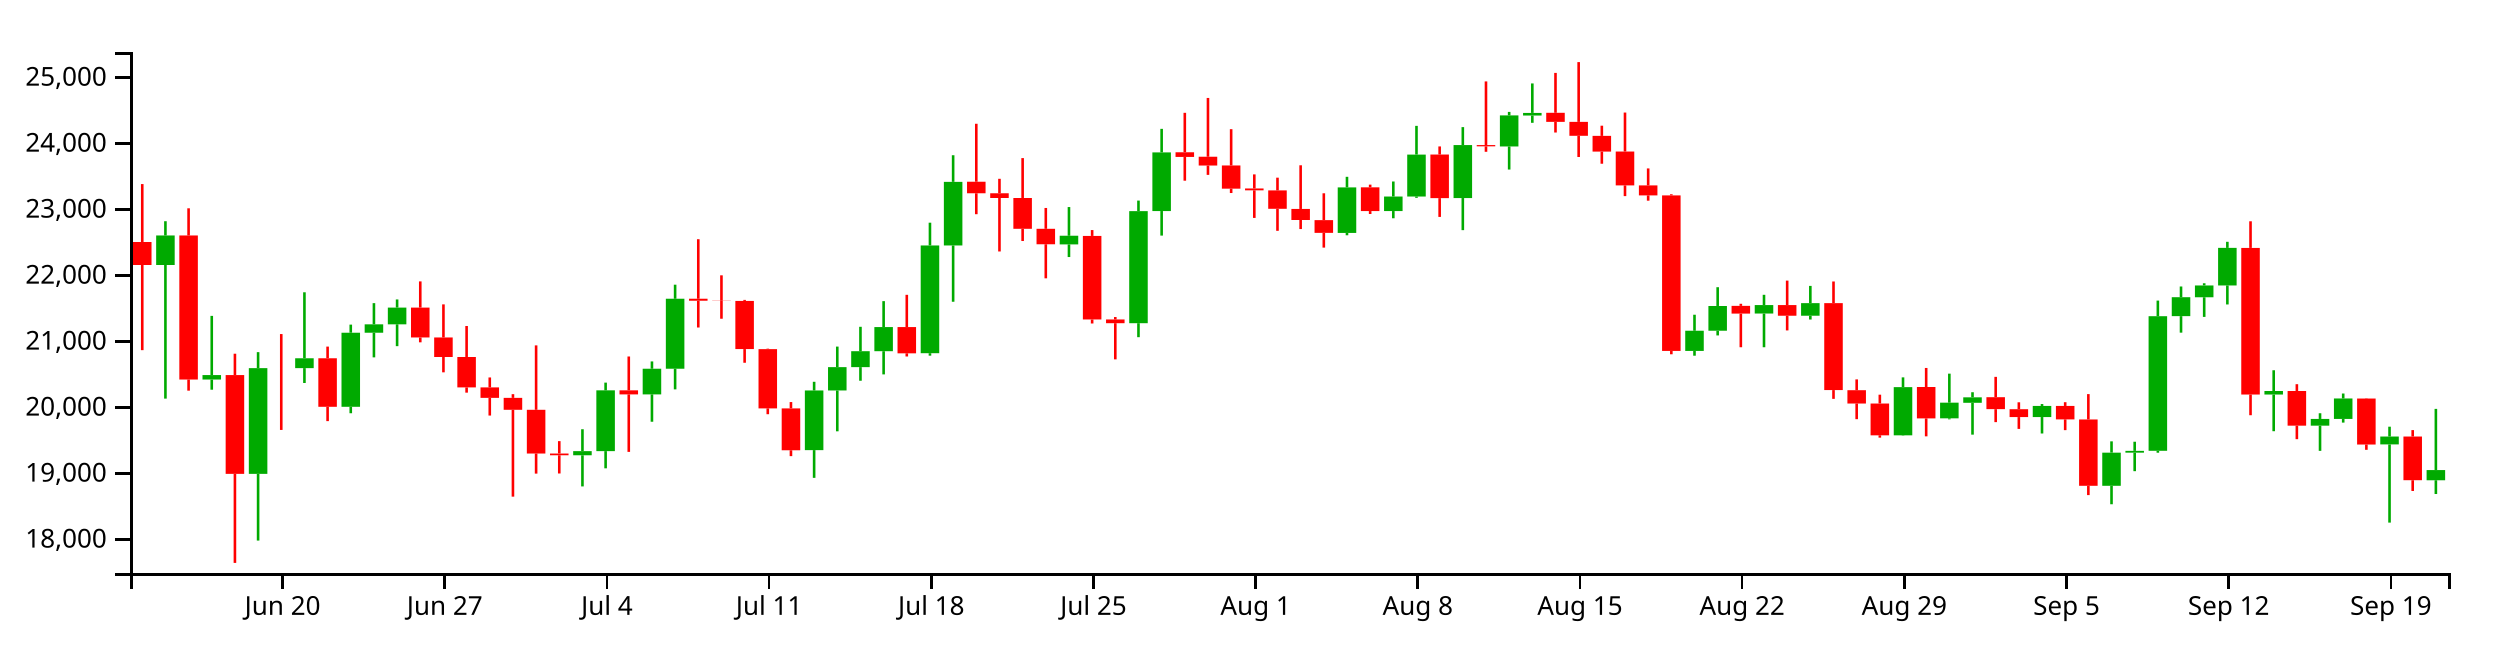
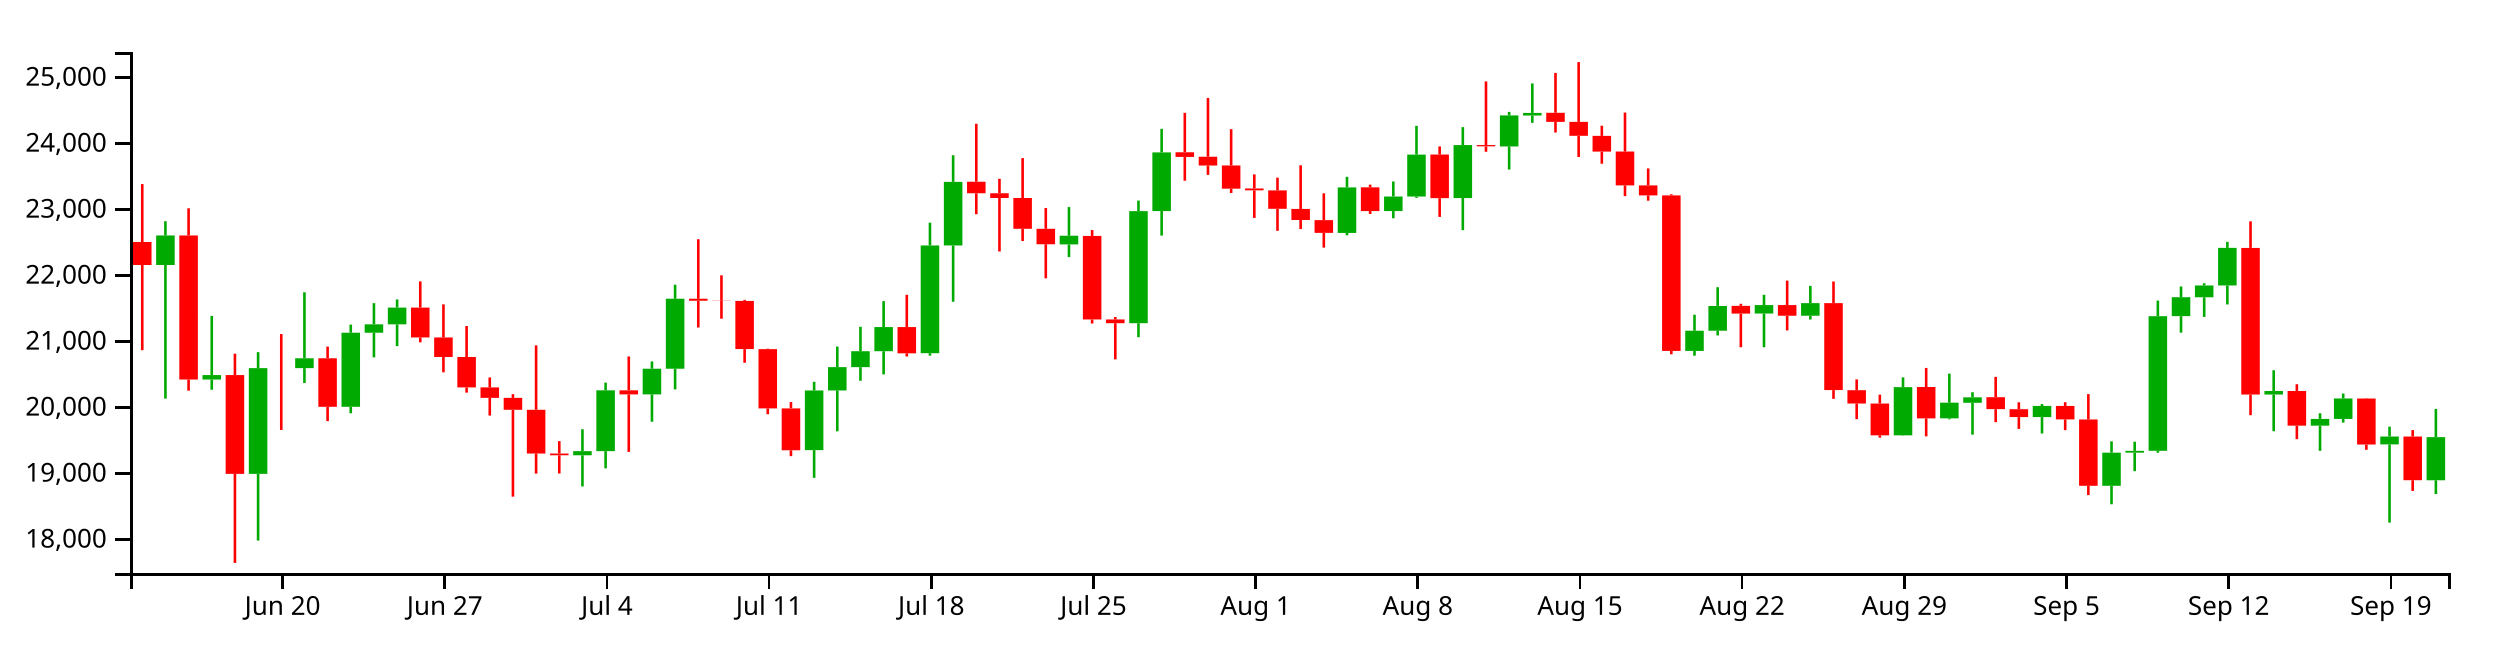
<svg xmlns="http://www.w3.org/2000/svg" version="1.1" width="960" height="250">
  <g transform="translate(50,20)">
    <style>.axis path,.axis line{fill:none;stroke:#000;shape-rendering:crispEdges;}path.candle{stroke:#000000;}path.candle.body{stroke-width:0;}path.candle.up{fill:#00AA00;stroke:#00AA00;}path.candle.down{fill:#FF0000;stroke:#FF0000;}</style>
    <g class="candlestick">
      <g class="data">
-         <path class="candle body up" d="M 9.964 81.762 l 7.117 0 L 17.081 70.428 l -7.117 0 L 9.964 81.762 M 27.757 125.746 l 7.117 0 L 34.874 124.018 l -7.117 0 L 27.757 125.746 M 45.55 161.977 l 7.117 0 L 52.667 121.352 l -7.117 0 L 45.55 161.977 M 63.343 121.355 l 7.117 0 L 70.46 117.564 l -7.117 0 L 63.343 121.355 M 81.136 136.201 l 7.117 0 L 88.253 107.767 l -7.117 0 L 81.136 136.201 M 90.032 107.767 l 7.117 0 L 97.149 104.535 l -7.117 0 L 90.032 107.767 M 98.928 104.535 l 7.117 0 L 106.046 98.111 l -7.117 0 L 98.928 104.535 M 170.1 154.83 l 7.117 0 L 177.217 153.233 l -7.117 0 L 170.1 154.83 M 178.996 153.233 l 7.117 0 L 186.114 129.899 l -7.117 0 L 178.996 153.233 M 196.789 131.441 l 7.117 0 L 203.906 121.593 l -7.117 0 L 196.789 131.441 M 205.686 121.593 l 7.117 0 L 212.803 94.721 l -7.117 0 L 205.686 121.593 M 259.064 152.842 l 7.117 0 L 266.182 129.946 l -7.117 0 L 259.064 152.842 M 267.961 129.946 l 7.117 0 L 275.078 120.976 l -7.117 0 L 267.961 129.946 M 276.857 120.976 l 7.117 0 L 283.974 114.865 l -7.117 0 L 276.857 120.976 M 285.754 114.865 l 7.117 0 L 292.871 105.601 l -7.117 0 L 285.754 114.865 M 303.547 115.636 l 7.117 0 L 310.664 74.257 l -7.117 0 L 303.547 115.636 M 312.443 74.257 l 7.117 0 L 319.56 49.829 l -7.117 0 L 312.443 74.257 M 356.925 73.852 l 7.117 0 L 364.042 70.53 l -7.117 0 L 356.925 73.852 M 383.615 104.105 l 7.117 0 L 390.732 61.084 l -7.117 0 L 383.615 104.105 M 392.511 61.037 l 7.117 0 L 399.628 38.52 l -7.117 0 L 392.511 61.037 M 463.683 69.447 l 7.117 0 L 470.8 51.963 l -7.117 0 L 463.683 69.447 M 481.475 61.04 l 7.117 0 L 488.593 55.46 l -7.117 0 L 481.475 61.04 M 490.372 55.46 l 7.117 0 L 497.489 39.355 l -7.117 0 L 490.372 55.46 M 508.165 56.045 l 7.117 0 L 515.282 35.704 l -7.117 0 L 508.165 56.045 M 525.958 36.236 l 7.117 0 L 533.075 24.311 l -7.117 0 L 525.958 36.236 M 534.854 24.361 l 7.117 0 L 541.971 23.356 l -7.117 0 L 534.854 24.361 M 597.129 114.754 l 7.117 0 L 604.246 107.009 l -7.117 0 L 597.129 114.754 M 606.026 107.009 l 7.117 0 L 613.143 97.493 l -7.117 0 L 606.026 107.009 M 623.818 100.403 l 7.117 0 L 630.936 97.15 l -7.117 0 L 623.818 100.403 M 641.611 101.232 l 7.117 0 L 648.729 96.392 l -7.117 0 L 641.611 101.232 M 677.197 147.158 l 7.117 0 L 684.314 128.657 l -7.117 0 L 677.197 147.158 M 694.99 140.635 l 7.117 0 L 702.107 134.63 l -7.117 0 L 694.99 140.635 M 703.886 134.67 l 7.117 0 L 711.004 132.566 l -7.117 0 L 703.886 134.67 M 730.576 140.143 l 7.117 0 L 737.693 135.89 l -7.117 0 L 730.576 140.143 M 757.265 166.542 l 7.117 0 L 764.382 153.816 l -7.117 0 L 757.265 166.542 M 766.162 153.816 l 7.117 0 L 773.279 153.134 l -7.117 0 L 766.162 153.816 M 775.058 153.114 l 7.117 0 L 782.175 101.433 l -7.117 0 L 775.058 153.114 M 783.954 101.395 l 7.117 0 L 791.072 94.129 l -7.117 0 L 783.954 101.395 M 792.851 94.158 l 7.117 0 L 799.968 89.606 l -7.117 0 L 792.851 94.158 M 801.747 89.606 l 7.117 0 L 808.864 75.191 l -7.117 0 L 801.747 89.606 M 819.54 131.498 l 7.117 0 L 826.657 130.152 l -7.117 0 L 819.54 131.498 M 837.333 143.451 l 7.117 0 L 844.45 140.881 l -7.117 0 L 837.333 143.451 M 846.23 140.881 l 7.117 0 L 853.347 133.018 l -7.117 0 L 846.23 140.881 M 864.022 150.658 l 7.117 0 L 871.14 147.629 l -7.117 0 L 864.022 150.658 M 881.815 164.421 l 7.117 0 L 888.932 160.495 l -7.117 0 L 881.815 164.421" />
+         <path class="candle body up" d="M 9.964 81.762 l 7.117 0 L 17.081 70.428 l -7.117 0 L 9.964 81.762 M 27.757 125.746 l 7.117 0 L 34.874 124.018 l -7.117 0 L 27.757 125.746 M 45.55 161.977 l 7.117 0 L 52.667 121.352 l -7.117 0 L 45.55 161.977 M 63.343 121.355 l 7.117 0 L 70.46 117.564 l -7.117 0 L 63.343 121.355 M 81.136 136.201 l 7.117 0 L 88.253 107.767 l -7.117 0 L 81.136 136.201 M 90.032 107.767 l 7.117 0 L 97.149 104.535 l -7.117 0 L 90.032 107.767 M 98.928 104.535 l 7.117 0 L 106.046 98.111 l -7.117 0 L 98.928 104.535 M 170.1 154.83 l 7.117 0 L 177.217 153.233 l -7.117 0 L 170.1 154.83 M 178.996 153.233 l 7.117 0 L 186.114 129.899 l -7.117 0 L 178.996 153.233 M 196.789 131.441 l 7.117 0 L 203.906 121.593 l -7.117 0 L 196.789 131.441 M 205.686 121.593 l 7.117 0 L 212.803 94.721 l -7.117 0 L 205.686 121.593 M 259.064 152.842 l 7.117 0 L 266.182 129.946 l -7.117 0 L 259.064 152.842 M 267.961 129.946 l 7.117 0 L 275.078 120.976 l -7.117 0 L 267.961 129.946 M 276.857 120.976 l 7.117 0 L 283.974 114.865 l -7.117 0 L 276.857 120.976 M 285.754 114.865 l 7.117 0 L 292.871 105.601 l -7.117 0 L 285.754 114.865 M 303.547 115.636 l 7.117 0 L 310.664 74.257 l -7.117 0 L 303.547 115.636 M 312.443 74.257 l 7.117 0 L 319.56 49.829 l -7.117 0 L 312.443 74.257 M 356.925 73.852 l 7.117 0 L 364.042 70.53 l -7.117 0 L 356.925 73.852 M 383.615 104.105 l 7.117 0 L 390.732 61.084 l -7.117 0 L 383.615 104.105 M 392.511 61.037 l 7.117 0 L 399.628 38.52 l -7.117 0 L 392.511 61.037 M 463.683 69.447 l 7.117 0 L 470.8 51.963 l -7.117 0 L 463.683 69.447 M 481.475 61.04 l 7.117 0 L 488.593 55.46 l -7.117 0 L 481.475 61.04 M 490.372 55.46 l 7.117 0 L 497.489 39.355 l -7.117 0 L 490.372 55.46 M 508.165 56.045 l 7.117 0 L 515.282 35.704 l -7.117 0 L 508.165 56.045 M 525.958 36.236 l 7.117 0 L 533.075 24.311 l -7.117 0 L 525.958 36.236 M 534.854 24.361 l 7.117 0 L 541.971 23.356 l -7.117 0 L 534.854 24.361 M 597.129 114.754 l 7.117 0 L 604.246 107.009 l -7.117 0 L 597.129 114.754 M 606.026 107.009 l 7.117 0 L 613.143 97.493 l -7.117 0 L 606.026 107.009 M 623.818 100.403 l 7.117 0 L 630.936 97.15 l -7.117 0 L 623.818 100.403 M 641.611 101.232 l 7.117 0 L 648.729 96.392 l -7.117 0 L 641.611 101.232 M 677.197 147.158 l 7.117 0 L 684.314 128.657 l -7.117 0 L 677.197 147.158 M 694.99 140.635 l 7.117 0 L 702.107 134.63 l -7.117 0 L 694.99 140.635 M 703.886 134.67 l 7.117 0 L 711.004 132.566 l -7.117 0 L 703.886 134.67 M 730.576 140.143 l 7.117 0 L 737.693 135.89 l -7.117 0 L 730.576 140.143 M 757.265 166.542 l 7.117 0 L 764.382 153.816 l -7.117 0 L 757.265 166.542 M 766.162 153.816 l 7.117 0 L 773.279 153.134 l -7.117 0 L 766.162 153.816 M 775.058 153.114 l 7.117 0 L 782.175 101.433 l -7.117 0 L 775.058 153.114 M 783.954 101.395 l 7.117 0 L 791.072 94.129 l -7.117 0 L 783.954 101.395 M 792.851 94.158 l 7.117 0 L 799.968 89.606 l -7.117 0 L 792.851 94.158 M 801.747 89.606 l 7.117 0 L 808.864 75.191 l -7.117 0 L 801.747 89.606 M 819.54 131.498 l 7.117 0 L 826.657 130.152 l -7.117 0 L 819.54 131.498 M 837.333 143.451 l 7.117 0 L 844.45 140.881 l -7.117 0 L 837.333 143.451 M 846.23 140.881 l 7.117 0 L 853.347 133.018 l -7.117 0 L 846.23 140.881 M 864.022 150.658 l 7.117 0 L 871.14 147.629 l -7.117 0 L 864.022 150.658 M 881.815 164.421 l 7.117 0 L 888.932 147.855 l -7.117 0 L 881.815 164.421" />
        <path class="candle body down" d="M 1.068 72.922 l 7.117 0 L 8.185 81.762 l -7.117 0 L 1.068 72.922 M 18.86 70.428 l 7.117 0 L 25.978 125.728 l -7.117 0 L 18.86 70.428 M 36.653 124.018 l 7.117 0 L 43.77 161.977 l -7.117 0 L 36.653 124.018 M 54.446 121.352 l 7.117 0 L 61.563 121.355 l -7.117 0 L 54.446 121.352 M 72.239 117.564 l 7.117 0 L 79.356 136.201 l -7.117 0 L 72.239 117.564 M 107.825 98.112 l 7.117 0 L 114.942 109.593 l -7.117 0 L 107.825 98.112 M 116.721 109.593 l 7.117 0 L 123.838 117.081 l -7.117 0 L 116.721 109.593 M 125.618 117.081 l 7.117 0 L 132.735 128.769 l -7.117 0 L 125.618 117.081 M 134.514 128.77 l 7.117 0 L 141.631 132.78 l -7.117 0 L 134.514 128.77 M 143.411 132.78 l 7.117 0 L 150.528 137.361 l -7.117 0 L 143.411 132.78 M 152.307 137.361 l 7.117 0 L 159.424 154.146 l -7.117 0 L 152.307 137.361 M 161.204 154.146 l 7.117 0 L 168.321 154.83 l -7.117 0 L 161.204 154.146 M 187.893 129.899 l 7.117 0 L 195.01 131.442 l -7.117 0 L 187.893 129.899 M 214.582 94.721 l 7.117 0 L 221.699 95.487 l -7.117 0 L 214.582 94.721 M 223.479 95.487 l 7.117 0 L 230.596 95.561 l -7.117 0 L 223.479 95.487 M 232.375 95.553 l 7.117 0 L 239.492 114.043 l -7.117 0 L 232.375 95.553 M 241.271 114.077 l 7.117 0 L 248.389 136.819 l -7.117 0 L 241.271 114.077 M 250.168 136.819 l 7.117 0 L 257.285 152.906 l -7.117 0 L 250.168 136.819 M 294.65 105.601 l 7.117 0 L 301.767 115.672 l -7.117 0 L 294.65 105.601 M 321.339 49.782 l 7.117 0 L 328.457 54.221 l -7.117 0 L 321.339 49.782 M 330.236 54.221 l 7.117 0 L 337.353 56.023 l -7.117 0 L 330.236 54.221 M 339.132 56.023 l 7.117 0 L 346.25 67.866 l -7.117 0 L 339.132 56.023 M 348.029 67.866 l 7.117 0 L 355.146 73.789 l -7.117 0 L 348.029 67.866 M 365.822 70.595 l 7.117 0 L 372.939 102.68 l -7.117 0 L 365.822 70.595 M 374.718 102.68 l 7.117 0 L 381.835 104.105 l -7.117 0 L 374.718 102.68 M 401.407 38.461 l 7.117 0 L 408.525 40.273 l -7.117 0 L 401.407 38.461 M 410.304 40.184 l 7.117 0 L 417.421 43.573 l -7.117 0 L 410.304 40.184 M 419.2 43.545 l 7.117 0 L 426.317 52.447 l -7.117 0 L 419.2 43.545 M 428.097 52.37 l 7.117 0 L 435.214 53.088 l -7.117 0 L 428.097 52.37 M 436.993 53.116 l 7.117 0 L 444.11 60.189 l -7.117 0 L 436.993 53.116 M 445.89 60.236 l 7.117 0 L 453.007 64.482 l -7.117 0 L 445.89 60.236 M 454.786 64.519 l 7.117 0 L 461.903 69.433 l -7.117 0 L 454.786 64.519 M 472.579 51.934 l 7.117 0 L 479.696 61.04 l -7.117 0 L 472.579 51.934 M 499.268 39.33 l 7.117 0 L 506.385 56.08 l -7.117 0 L 499.268 39.33 M 517.061 35.704 l 7.117 0 L 524.178 36.203 l -7.117 0 L 517.061 35.704 M 543.75 23.313 l 7.117 0 L 550.868 26.806 l -7.117 0 L 543.75 23.313 M 552.647 26.805 l 7.117 0 L 559.764 32.137 l -7.117 0 L 552.647 26.805 M 561.543 32.183 l 7.117 0 L 568.661 38.221 l -7.117 0 L 561.543 32.183 M 570.44 38.185 l 7.117 0 L 577.557 51.197 l -7.117 0 L 570.44 38.185 M 579.336 51.197 l 7.117 0 L 586.453 55.034 l -7.117 0 L 579.336 51.197 M 588.233 55.028 l 7.117 0 L 595.35 114.754 l -7.117 0 L 588.233 55.028 M 614.922 97.465 l 7.117 0 L 622.039 100.426 l -7.117 0 L 614.922 97.465 M 632.715 97.151 l 7.117 0 L 639.832 101.231 l -7.117 0 L 632.715 97.151 M 650.508 96.392 l 7.117 0 L 657.625 129.789 l -7.117 0 L 650.508 96.392 M 659.404 129.837 l 7.117 0 L 666.521 134.944 l -7.117 0 L 659.404 129.837 M 668.301 134.944 l 7.117 0 L 675.418 147.158 l -7.117 0 L 668.301 134.944 M 686.094 128.62 l 7.117 0 L 693.211 140.669 l -7.117 0 L 686.094 128.62 M 712.783 132.536 l 7.117 0 L 719.9 137.117 l -7.117 0 L 712.783 132.536 M 721.679 137.139 l 7.117 0 L 728.796 140.157 l -7.117 0 L 721.679 137.139 M 739.472 135.89 l 7.117 0 L 746.589 141.045 l -7.117 0 L 739.472 135.89 M 748.369 141.083 l 7.117 0 L 755.486 166.542 l -7.117 0 L 748.369 141.083 M 810.644 75.198 l 7.117 0 L 817.761 131.499 l -7.117 0 L 810.644 75.198 M 828.437 130.141 l 7.117 0 L 835.554 143.451 l -7.117 0 L 828.437 130.141 M 855.126 133.044 l 7.117 0 L 862.243 150.691 l -7.117 0 L 855.126 133.044 M 872.919 147.629 l 7.117 0 L 880.036 164.404 l -7.117 0 L 872.919 147.629" />
        <path class="candle body equal" />
-         <path class="candle wick up" d="M 13.523 64.947 L 13.523 70.428 M 13.523 81.762 L 13.523 133.069 M 31.315 101.298 L 31.315 124.018 M 31.315 125.746 L 31.315 129.647 M 49.108 115.222 L 49.108 121.352 M 49.108 161.977 L 49.108 187.579 M 66.901 92.238 L 66.901 117.564 M 66.901 121.355 L 66.901 127.069 M 84.694 104.654 L 84.694 107.767 M 84.694 136.201 L 84.694 138.683 M 93.591 96.408 L 93.591 104.535 M 93.591 107.767 L 93.591 117.229 M 102.487 94.987 L 102.487 98.111 M 102.487 104.535 L 102.487 112.924 M 173.659 144.826 L 173.659 153.233 M 173.659 154.83 L 173.659 166.786 M 182.555 126.927 L 182.555 129.899 M 182.555 153.233 L 182.555 159.835 M 200.348 118.788 L 200.348 121.593 M 200.348 131.441 L 200.348 141.947 M 209.244 89.321 L 209.244 94.721 M 209.244 121.593 L 209.244 129.52 M 262.623 126.607 L 262.623 129.946 M 262.623 152.842 L 262.623 163.493 M 271.519 113.092 L 271.519 120.976 M 271.519 129.946 L 271.519 145.626 M 280.416 105.49 L 280.416 114.865 M 280.416 120.976 L 280.416 126.21 M 289.312 95.635 L 289.312 105.601 M 289.312 114.865 L 289.312 123.769 M 307.105 65.514 L 307.105 74.257 M 307.105 115.636 L 307.105 116.577 M 316.002 39.608 L 316.002 49.829 M 316.002 74.257 L 316.002 95.873 M 360.484 59.508 L 360.484 70.53 M 360.484 73.852 L 360.484 78.703 M 387.173 57.025 L 387.173 61.084 M 387.173 104.105 L 387.173 109.48 M 396.07 29.479 L 396.07 38.52 M 396.07 61.037 L 396.07 70.468 M 467.241 47.897 L 467.241 51.963 M 467.241 69.447 L 467.241 70.346 M 485.034 49.693 L 485.034 55.46 M 485.034 61.04 L 485.034 63.817 M 493.93 28.332 L 493.93 39.355 M 493.93 55.46 L 493.93 55.971 M 511.723 28.813 L 511.723 35.704 M 511.723 56.045 L 511.723 68.376 M 529.516 22.973 L 529.516 24.311 M 529.516 36.236 L 529.516 45.107 M 538.413 12.039 L 538.413 23.356 M 538.413 24.361 L 538.413 27.161 M 600.688 100.857 L 600.688 107.009 M 600.688 114.754 L 600.688 116.591 M 609.584 90.286 L 609.584 97.493 M 609.584 107.009 L 609.584 108.807 M 627.377 93.204 L 627.377 97.15 M 627.377 100.403 L 627.377 113.342 M 645.17 89.783 L 645.17 96.392 M 645.17 101.232 L 645.17 102.699 M 680.756 124.909 L 680.756 128.657 M 680.756 147.158 L 680.756 147.28 M 698.549 123.481 L 698.549 134.63 M 698.549 140.635 L 698.549 141.017 M 707.445 130.617 L 707.445 132.566 M 707.445 134.67 L 707.445 146.903 M 734.134 135.156 L 734.134 135.89 M 734.134 140.143 L 734.134 146.461 M 760.824 149.477 L 760.824 153.816 M 760.824 166.542 L 760.824 173.633 M 769.72 149.625 L 769.72 153.134 M 769.72 153.816 L 769.72 160.932 M 778.617 95.425 L 778.617 101.433 M 778.617 153.114 L 778.617 153.844 M 787.513 90.013 L 787.513 94.129 M 787.513 101.395 L 787.513 107.742 M 796.409 88.766 L 796.409 89.606 M 796.409 94.158 L 796.409 101.689 M 805.306 72.853 L 805.306 75.191 M 805.306 89.606 L 805.306 96.912 M 823.099 122.176 L 823.099 130.152 M 823.099 131.498 L 823.099 145.586 M 840.892 138.684 L 840.892 140.881 M 840.892 143.451 L 840.892 153.128 M 849.788 131.108 L 849.788 133.018 M 849.788 140.881 L 849.788 142.281 M 867.581 143.849 L 867.581 147.629 M 867.581 150.658 L 867.581 180.683 M 885.374 137.012 L 885.374 160.495 M 885.374 164.421 L 885.374 169.7" style="stroke-width: 1px;" />
+         <path class="candle wick up" d="M 13.523 64.947 L 13.523 70.428 M 13.523 81.762 L 13.523 133.069 M 31.315 101.298 L 31.315 124.018 M 31.315 125.746 L 31.315 129.647 M 49.108 115.222 L 49.108 121.352 M 49.108 161.977 L 49.108 187.579 M 66.901 92.238 L 66.901 117.564 M 66.901 121.355 L 66.901 127.069 M 84.694 104.654 L 84.694 107.767 M 84.694 136.201 L 84.694 138.683 M 93.591 96.408 L 93.591 104.535 M 93.591 107.767 L 93.591 117.229 M 102.487 94.987 L 102.487 98.111 M 102.487 104.535 L 102.487 112.924 M 173.659 144.826 L 173.659 153.233 M 173.659 154.83 L 173.659 166.786 M 182.555 126.927 L 182.555 129.899 M 182.555 153.233 L 182.555 159.835 M 200.348 118.788 L 200.348 121.593 M 200.348 131.441 L 200.348 141.947 M 209.244 89.321 L 209.244 94.721 M 209.244 121.593 L 209.244 129.52 M 262.623 126.607 L 262.623 129.946 M 262.623 152.842 L 262.623 163.493 M 271.519 113.092 L 271.519 120.976 M 271.519 129.946 L 271.519 145.626 M 280.416 105.49 L 280.416 114.865 M 280.416 120.976 L 280.416 126.21 M 289.312 95.635 L 289.312 105.601 M 289.312 114.865 L 289.312 123.769 M 307.105 65.514 L 307.105 74.257 M 307.105 115.636 L 307.105 116.577 M 316.002 39.608 L 316.002 49.829 M 316.002 74.257 L 316.002 95.873 M 360.484 59.508 L 360.484 70.53 M 360.484 73.852 L 360.484 78.703 M 387.173 57.025 L 387.173 61.084 M 387.173 104.105 L 387.173 109.48 M 396.07 29.479 L 396.07 38.52 M 396.07 61.037 L 396.07 70.468 M 467.241 47.897 L 467.241 51.963 M 467.241 69.447 L 467.241 70.346 M 485.034 49.693 L 485.034 55.46 M 485.034 61.04 L 485.034 63.817 M 493.93 28.332 L 493.93 39.355 M 493.93 55.46 L 493.93 55.971 M 511.723 28.813 L 511.723 35.704 M 511.723 56.045 L 511.723 68.376 M 529.516 22.973 L 529.516 24.311 M 529.516 36.236 L 529.516 45.107 M 538.413 12.039 L 538.413 23.356 M 538.413 24.361 L 538.413 27.161 M 600.688 100.857 L 600.688 107.009 M 600.688 114.754 L 600.688 116.591 M 609.584 90.286 L 609.584 97.493 M 609.584 107.009 L 609.584 108.807 M 627.377 93.204 L 627.377 97.15 M 627.377 100.403 L 627.377 113.342 M 645.17 89.783 L 645.17 96.392 M 645.17 101.232 L 645.17 102.699 M 680.756 124.909 L 680.756 128.657 M 680.756 147.158 L 680.756 147.28 M 698.549 123.481 L 698.549 134.63 M 698.549 140.635 L 698.549 141.017 M 707.445 130.617 L 707.445 132.566 M 707.445 134.67 L 707.445 146.903 M 734.134 135.156 L 734.134 135.89 M 734.134 140.143 L 734.134 146.461 M 760.824 149.477 L 760.824 153.816 M 760.824 166.542 L 760.824 173.633 M 769.72 149.625 L 769.72 153.134 M 769.72 153.816 L 769.72 160.932 M 778.617 95.425 L 778.617 101.433 M 778.617 153.114 L 778.617 153.844 M 787.513 90.013 L 787.513 94.129 M 787.513 101.395 L 787.513 107.742 M 796.409 88.766 L 796.409 89.606 M 796.409 94.158 L 796.409 101.689 M 805.306 72.853 L 805.306 75.191 M 805.306 89.606 L 805.306 96.912 M 823.099 122.176 L 823.099 130.152 M 823.099 131.498 L 823.099 145.586 M 840.892 138.684 L 840.892 140.881 M 840.892 143.451 L 840.892 153.128 M 849.788 131.108 L 849.788 133.018 M 849.788 140.881 L 849.788 142.281 M 867.581 143.849 L 867.581 147.629 M 867.581 150.658 L 867.581 180.683 M 885.374 137.012 L 885.374 147.855 M 885.374 164.421 L 885.374 169.7" style="stroke-width: 1px;" />
        <path class="candle wick down" d="M 4.626 50.684 L 4.626 72.922 M 4.626 81.762 L 4.626 114.46 M 22.419 59.988 L 22.419 70.428 M 22.419 125.728 L 22.419 130.018 M 40.212 115.827 L 40.212 124.018 M 40.212 161.977 L 40.212 196.154 M 58.005 108.277 L 58.005 121.352 M 58.005 121.355 L 58.005 145.094 M 75.798 113.092 L 75.798 117.564 M 75.798 136.201 L 75.798 141.712 M 111.383 88.057 L 111.383 98.112 M 111.383 109.593 L 111.383 111.452 M 120.28 96.878 L 120.28 109.593 M 120.28 117.081 L 120.28 122.974 M 129.176 105.183 L 129.176 117.081 M 129.176 128.769 L 129.176 130.778 M 138.073 124.943 L 138.073 128.77 M 138.073 132.78 L 138.073 139.573 M 146.969 131.359 L 146.969 132.78 M 146.969 137.361 L 146.969 170.713 M 155.866 112.627 L 155.866 137.361 M 155.866 154.146 L 155.866 161.87 M 164.762 149.393 L 164.762 154.146 M 164.762 154.83 L 164.762 161.819 M 191.451 116.893 L 191.451 129.899 M 191.451 131.442 L 191.451 153.523 M 218.141 71.855 L 218.141 94.721 M 218.141 95.487 L 218.141 105.762 M 227.037 85.725 L 227.037 95.487 M 227.037 95.561 L 227.037 102.396 M 235.934 95.16 L 235.934 95.553 M 235.934 114.043 L 235.934 119.3 M 244.83 113.89 L 244.83 114.077 M 244.83 136.819 L 244.83 139.059 M 253.727 134.391 L 253.727 136.819 M 253.727 152.906 L 253.727 155.155 M 298.209 93.212 L 298.209 105.601 M 298.209 115.672 L 298.209 116.892 M 324.898 27.528 L 324.898 49.782 M 324.898 54.221 L 324.898 62.256 M 333.794 48.66 L 333.794 54.221 M 333.794 56.023 L 333.794 76.566 M 342.691 40.71 L 342.691 56.023 M 342.691 67.866 L 342.691 72.549 M 351.587 59.86 L 351.587 67.866 M 351.587 73.789 L 351.587 86.877 M 369.38 68.343 L 369.38 70.595 M 369.38 102.68 L 369.38 104.223 M 378.277 101.744 L 378.277 102.68 M 378.277 104.105 L 378.277 117.995 M 404.966 23.323 L 404.966 38.461 M 404.966 40.273 L 404.966 49.388 M 413.862 17.613 L 413.862 40.184 M 413.862 43.573 L 413.862 47.153 M 422.759 29.604 L 422.759 43.545 M 422.759 52.447 L 422.759 54.119 M 431.655 46.964 L 431.655 52.37 M 431.655 53.088 L 431.655 63.68 M 440.552 48.226 L 440.552 53.116 M 440.552 60.189 L 440.552 68.637 M 449.448 43.468 L 449.448 60.236 M 449.448 64.482 L 449.448 67.957 M 458.345 54.221 L 458.345 64.519 M 458.345 69.433 L 458.345 75.083 M 476.138 50.9 L 476.138 51.934 M 476.138 61.04 L 476.138 62.172 M 502.827 36.231 L 502.827 39.33 M 502.827 56.08 L 502.827 63.3 M 520.62 11.265 L 520.62 35.704 M 520.62 36.203 L 520.62 38.287 M 547.309 7.996 L 547.309 23.313 M 547.309 26.806 L 547.309 30.891 M 556.206 3.846 L 556.206 26.805 M 556.206 32.137 L 556.206 40.287 M 565.102 28.269 L 565.102 32.183 M 565.102 38.221 L 565.102 42.871 M 573.998 23.221 L 573.998 38.185 M 573.998 51.197 L 573.998 55.308 M 582.895 44.676 L 582.895 51.197 M 582.895 55.034 L 582.895 57.066 M 591.791 54.592 L 591.791 55.028 M 591.791 114.754 L 591.791 116.042 M 618.481 96.654 L 618.481 97.465 M 618.481 100.426 L 618.481 113.341 M 636.273 87.753 L 636.273 97.151 M 636.273 101.231 L 636.273 106.884 M 654.066 88.088 L 654.066 96.392 M 654.066 129.789 L 654.066 133.163 M 662.963 125.687 L 662.963 129.837 M 662.963 134.944 L 662.963 140.965 M 671.859 131.56 L 671.859 134.944 M 671.859 147.158 L 671.859 148.06 M 689.652 121.295 L 689.652 128.62 M 689.652 140.669 L 689.652 147.553 M 716.341 124.716 L 716.341 132.536 M 716.341 137.117 L 716.341 142.098 M 725.238 134.48 L 725.238 137.139 M 725.238 140.157 L 725.238 144.697 M 743.031 134.446 L 743.031 135.89 M 743.031 141.045 L 743.031 145.176 M 751.927 131.336 L 751.927 141.083 M 751.927 166.542 L 751.927 170.118 M 814.202 64.973 L 814.202 75.198 M 814.202 131.499 L 814.202 139.445 M 831.995 127.529 L 831.995 130.141 M 831.995 143.451 L 831.995 148.643 M 858.685 132.926 L 858.685 133.044 M 858.685 150.691 L 858.685 152.732 M 876.477 145.156 L 876.477 147.629 M 876.477 164.404 L 876.477 168.537" style="stroke-width: 1px;" />
        <path class="candle wick equal" style="stroke-width: 1px;" />
      </g>
    </g>
    <g class="x axis" transform="translate(0,200)" fill="none" font-size="10" font-family="sans-serif" text-anchor="middle">
      <path class="domain" stroke="#000" d="M0.5,6V0.5H890.5V6" />
      <g class="tick" opacity="1" transform="translate(58.0048,0)">
        <line stroke="#000" y2="6" x1="0.5" x2="0.5" />
        <text fill="#000" y="9" x="0.5" dy="0.71em">Jun 20</text>
      </g>
      <g class="tick" opacity="1" transform="translate(120.2799,0)">
        <line stroke="#000" y2="6" x1="0.5" x2="0.5" />
        <text fill="#000" y="9" x="0.5" dy="0.71em">Jun 27</text>
      </g>
      <g class="tick" opacity="1" transform="translate(182.555,0)">
        <line stroke="#000" y2="6" x1="0.5" x2="0.5" />
        <text fill="#000" y="9" x="0.5" dy="0.71em">Jul  4</text>
      </g>
      <g class="tick" opacity="1" transform="translate(244.8301,0)">
        <line stroke="#000" y2="6" x1="0.5" x2="0.5" />
        <text fill="#000" y="9" x="0.5" dy="0.71em">Jul 11</text>
      </g>
      <g class="tick" opacity="1" transform="translate(307.1052,0)">
        <line stroke="#000" y2="6" x1="0.5" x2="0.5" />
        <text fill="#000" y="9" x="0.5" dy="0.71em">Jul 18</text>
      </g>
      <g class="tick" opacity="1" transform="translate(369.3802,0)">
        <line stroke="#000" y2="6" x1="0.5" x2="0.5" />
        <text fill="#000" y="9" x="0.5" dy="0.71em">Jul 25</text>
      </g>
      <g class="tick" opacity="1" transform="translate(431.6553,0)">
        <line stroke="#000" y2="6" x1="0.5" x2="0.5" />
        <text fill="#000" y="9" x="0.5" dy="0.71em">Aug  1</text>
      </g>
      <g class="tick" opacity="1" transform="translate(493.9304,0)">
        <line stroke="#000" y2="6" x1="0.5" x2="0.5" />
        <text fill="#000" y="9" x="0.5" dy="0.71em">Aug  8</text>
      </g>
      <g class="tick" opacity="1" transform="translate(556.2055,0)">
        <line stroke="#000" y2="6" x1="0.5" x2="0.5" />
        <text fill="#000" y="9" x="0.5" dy="0.71em">Aug 15</text>
      </g>
      <g class="tick" opacity="1" transform="translate(618.4806,0)">
        <line stroke="#000" y2="6" x1="0.5" x2="0.5" />
        <text fill="#000" y="9" x="0.5" dy="0.71em">Aug 22</text>
      </g>
      <g class="tick" opacity="1" transform="translate(680.7557,0)">
        <line stroke="#000" y2="6" x1="0.5" x2="0.5" />
        <text fill="#000" y="9" x="0.5" dy="0.71em">Aug 29</text>
      </g>
      <g class="tick" opacity="1" transform="translate(743.0308,0)">
        <line stroke="#000" y2="6" x1="0.5" x2="0.5" />
        <text fill="#000" y="9" x="0.5" dy="0.71em">Sep  5</text>
      </g>
      <g class="tick" opacity="1" transform="translate(805.3059,0)">
        <line stroke="#000" y2="6" x1="0.5" x2="0.5" />
        <text fill="#000" y="9" x="0.5" dy="0.71em">Sep 12</text>
      </g>
      <g class="tick" opacity="1" transform="translate(867.581,0)">
        <line stroke="#000" y2="6" x1="0.5" x2="0.5" />
        <text fill="#000" y="9" x="0.5" dy="0.71em">Sep 19</text>
      </g>
    </g>
    <g class="y axis" fill="none" font-size="10" font-family="sans-serif" text-anchor="end">
      <path class="domain" stroke="#000" d="M-6,200.5H0.5V0.5H-6" />
      <g class="tick" opacity="1" transform="translate(0,186.5756)">
        <line stroke="#000" x2="-6" y1="0.5" y2="0.5" />
        <text fill="#000" x="-9" y="0.5" dy="0.32em">18,000</text>
      </g>
      <g class="tick" opacity="1" transform="translate(0,161.2364)">
        <line stroke="#000" x2="-6" y1="0.5" y2="0.5" />
        <text fill="#000" x="-9" y="0.5" dy="0.32em">19,000</text>
      </g>
      <g class="tick" opacity="1" transform="translate(0,135.8971)">
        <line stroke="#000" x2="-6" y1="0.5" y2="0.5" />
        <text fill="#000" x="-9" y="0.5" dy="0.32em">20,000</text>
      </g>
      <g class="tick" opacity="1" transform="translate(0,110.5579)">
        <line stroke="#000" x2="-6" y1="0.5" y2="0.5" />
        <text fill="#000" x="-9" y="0.5" dy="0.32em">21,000</text>
      </g>
      <g class="tick" opacity="1" transform="translate(0,85.2186)">
        <line stroke="#000" x2="-6" y1="0.5" y2="0.5" />
        <text fill="#000" x="-9" y="0.5" dy="0.32em">22,000</text>
      </g>
      <g class="tick" opacity="1" transform="translate(0,59.87935)">
        <line stroke="#000" x2="-6" y1="0.5" y2="0.5" />
        <text fill="#000" x="-9" y="0.5" dy="0.32em">23,000</text>
      </g>
      <g class="tick" opacity="1" transform="translate(0,34.5401)">
        <line stroke="#000" x2="-6" y1="0.5" y2="0.5" />
        <text fill="#000" x="-9" y="0.5" dy="0.32em">24,000</text>
      </g>
      <g class="tick" opacity="1" transform="translate(0,9.200845)">
        <line stroke="#000" x2="-6" y1="0.5" y2="0.5" />
        <text fill="#000" x="-9" y="0.5" dy="0.32em">25,000</text>
      </g>
      <text transform="rotate(-90)" y="6" dy=".71em" style="text-anchor: end;">Price ($)</text>
    </g>
  </g>
</svg>
